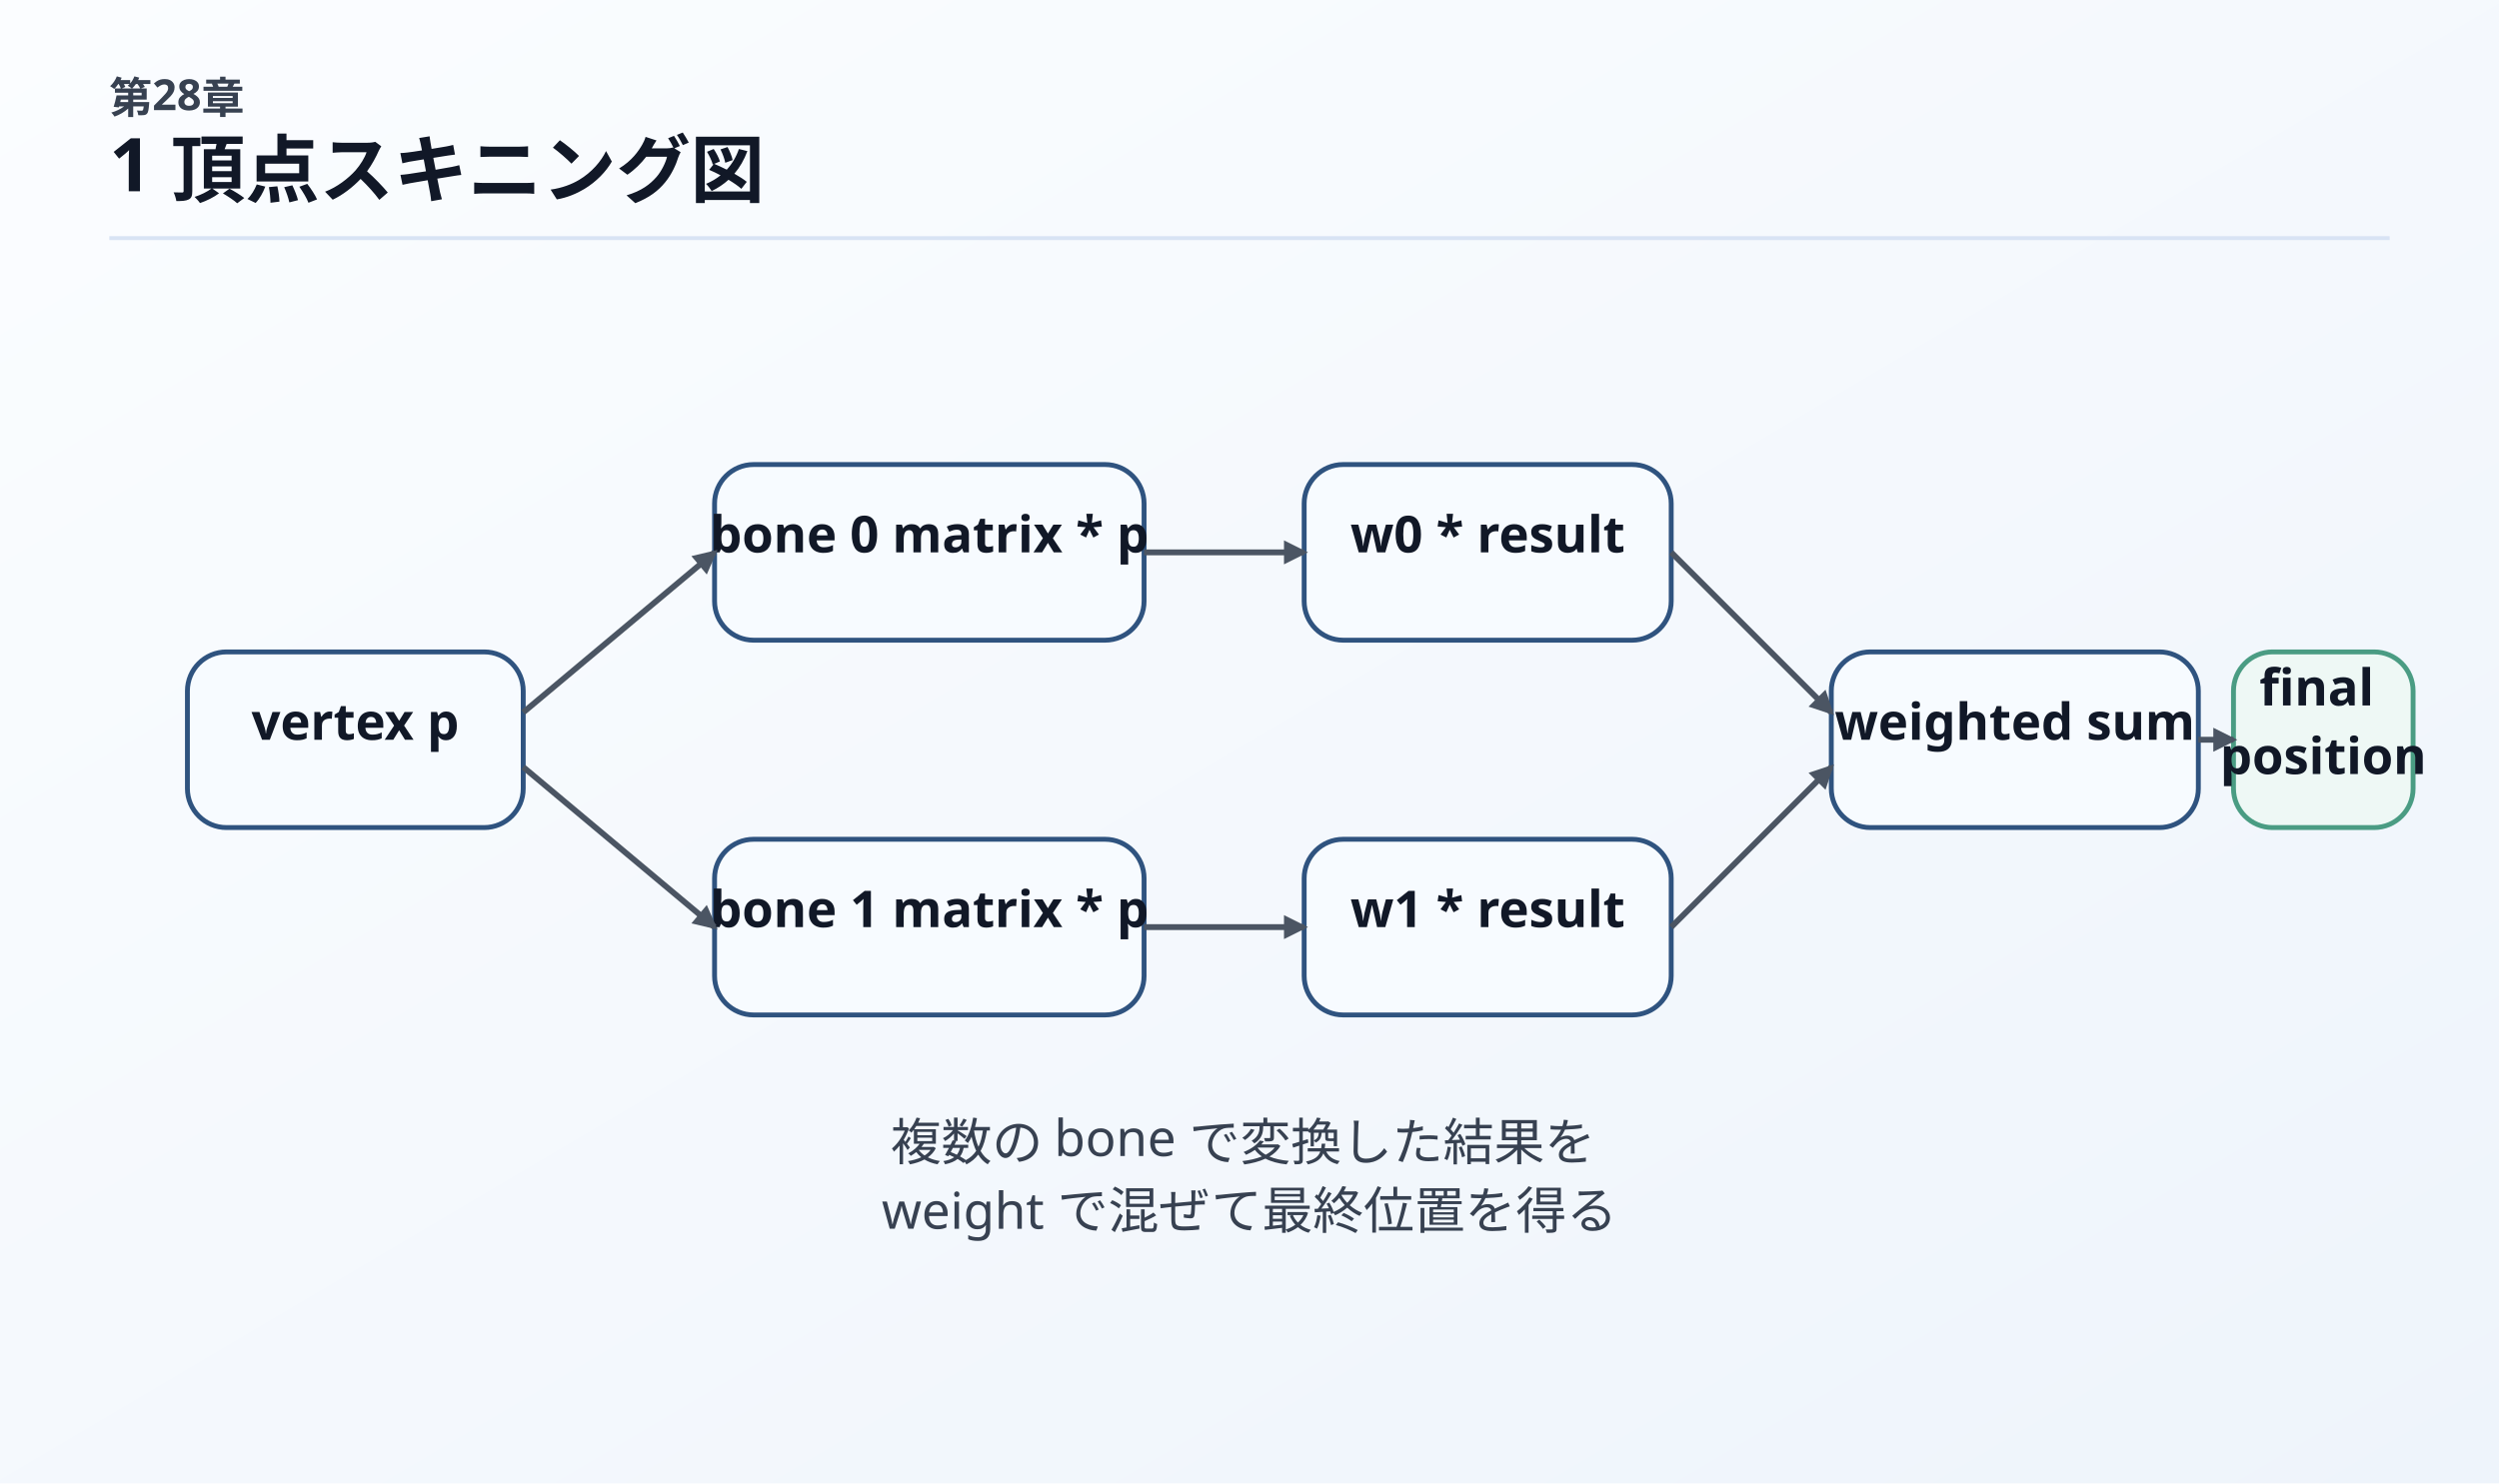
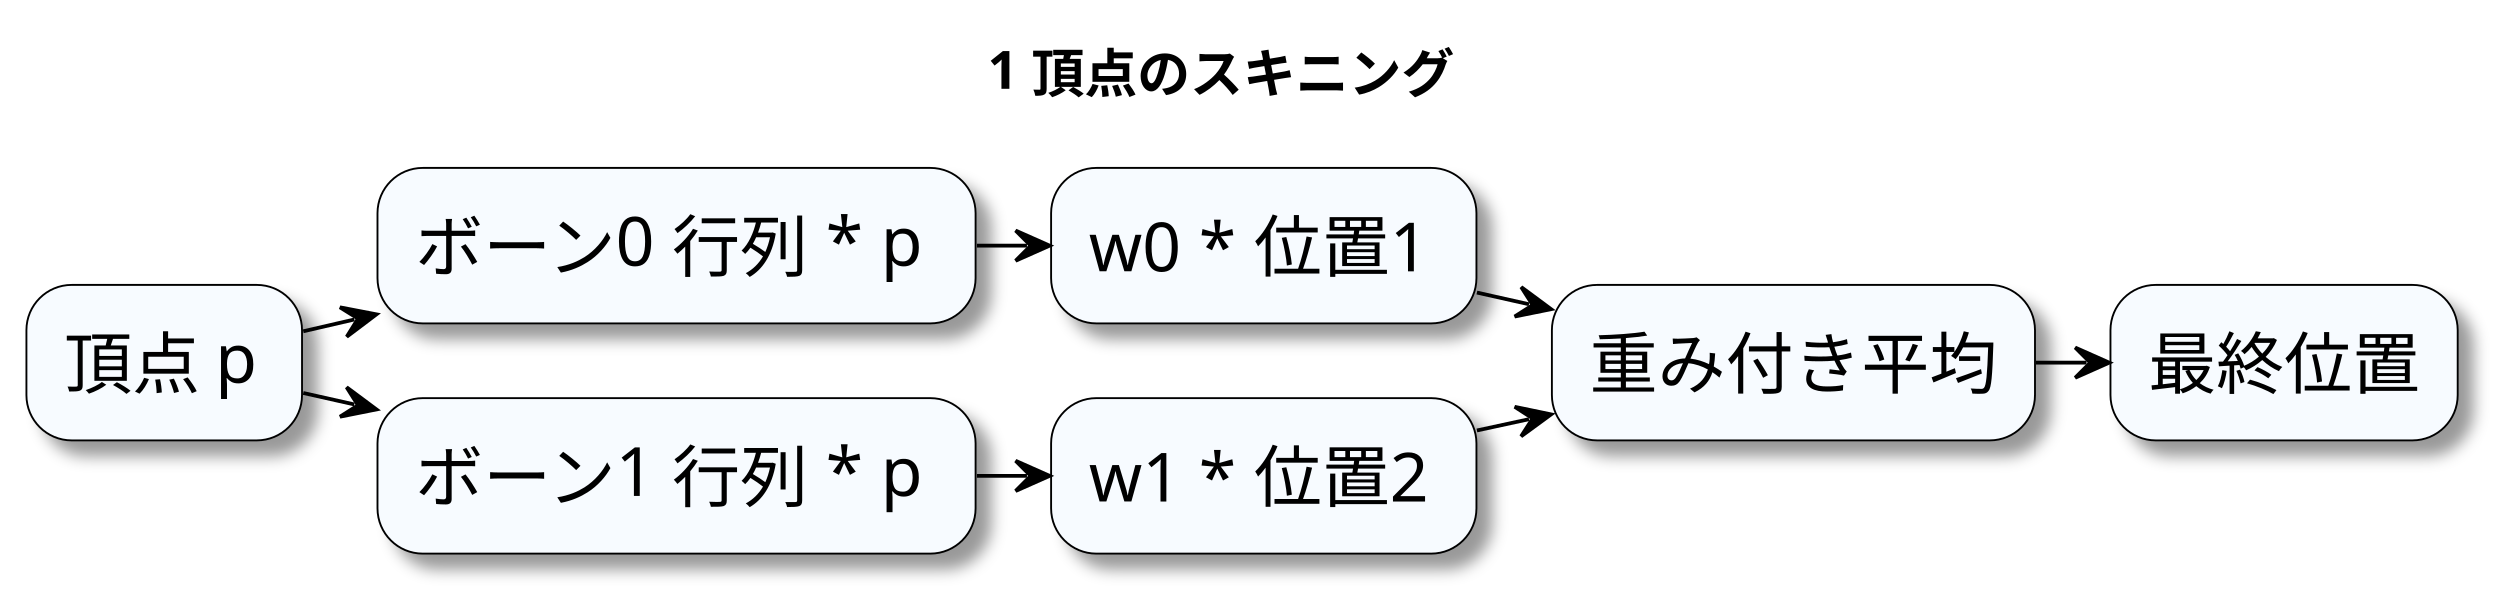
- <svg xmlns="http://www.w3.org/2000/svg" width="1280" height="760" viewBox="0 0 1280 760" role="img" aria-label="1 頂点スキニング図">
+ <svg xmlns="http://www.w3.org/2000/svg" contentStyleType="text/css" data-diagram-type="DESCRIPTION" height="246.875px" preserveAspectRatio="none" style="width:1035px;height:246px;background:#FFFFFF;" version="1.1" viewBox="0 0 1035 246" width="1035.938px" zoomAndPan="magnify">
  <defs>
-     <linearGradient id="bg" x1="0" y1="0" x2="1" y2="1">
-       <stop offset="0%" stop-color="#fbfdff" />
-       <stop offset="100%" stop-color="#eef4fb" />
-     </linearGradient>
-     <marker id="arrow" viewBox="0 0 10 10" refX="8.4" refY="5" markerWidth="4.1" markerHeight="4.1" orient="auto-start-reverse">
-       <path d="M 0 0 L 10 5 L 0 10 z" fill="context-stroke" />
-     </marker>
+     <filter height="300%" id="fqfkx5ublkvzl" width="300%" x="-1" y="-1">
+       <feGaussianBlur result="blurOut" stdDeviation="3.125" />
+       <feColorMatrix in="blurOut" result="blurOut2" type="matrix" values="0 0 0 0 0 0 0 0 0 0 0 0 0 0 0 0 0 0 .4 0" />
+       <feOffset dx="6.25" dy="6.25" in="blurOut2" result="blurOut3" />
+       <feBlend in="SourceGraphic" in2="blurOut3" mode="normal" />
+     </filter>
  </defs>
-   <rect width="1280" height="760" fill="url(#bg)" />
-   <text x="56" y="58" text-anchor="start" font-size="22" font-weight="700" fill="#374151" font-family="'Segoe UI', 'Hiragino Sans', 'Yu Gothic UI', sans-serif">
-     <tspan x="56" dy="0">第28章</tspan>
-   </text>
-   <text x="56" y="98" text-anchor="start" font-size="38" font-weight="700" fill="#111827" font-family="'Segoe UI', 'Hiragino Sans', 'Yu Gothic UI', sans-serif">
-     <tspan x="56" dy="0">1 頂点スキニング図</tspan>
-   </text>
-   <line x1="56" y1="122" x2="1224" y2="122" stroke="#d8e3f4" stroke-width="2" />
-   <rect x="96" y="334" width="172" height="90" rx="20" ry="20" fill="#f7fbff" stroke="#2f537f" stroke-width="2.5" />
-   <text x="182" y="379" text-anchor="middle" font-size="26" font-weight="600" fill="#111827" font-family="'Segoe UI', 'Hiragino Sans', 'Yu Gothic UI', sans-serif">
-     <tspan x="182" dy="0">vertex p</tspan>
-   </text>
-   <rect x="366" y="238" width="220" height="90" rx="20" ry="20" fill="#f7fbff" stroke="#2f537f" stroke-width="2.5" />
-   <text x="476" y="283" text-anchor="middle" font-size="26" font-weight="600" fill="#111827" font-family="'Segoe UI', 'Hiragino Sans', 'Yu Gothic UI', sans-serif">
-     <tspan x="476" dy="0">bone 0 matrix * p</tspan>
-   </text>
-   <rect x="366" y="430" width="220" height="90" rx="20" ry="20" fill="#f7fbff" stroke="#2f537f" stroke-width="2.5" />
-   <text x="476" y="475" text-anchor="middle" font-size="26" font-weight="600" fill="#111827" font-family="'Segoe UI', 'Hiragino Sans', 'Yu Gothic UI', sans-serif">
-     <tspan x="476" dy="0">bone 1 matrix * p</tspan>
-   </text>
-   <rect x="668" y="238" width="188" height="90" rx="20" ry="20" fill="#f7fbff" stroke="#2f537f" stroke-width="2.5" />
-   <text x="762" y="283" text-anchor="middle" font-size="26" font-weight="600" fill="#111827" font-family="'Segoe UI', 'Hiragino Sans', 'Yu Gothic UI', sans-serif">
-     <tspan x="762" dy="0">w0 * result</tspan>
-   </text>
-   <rect x="668" y="430" width="188" height="90" rx="20" ry="20" fill="#f7fbff" stroke="#2f537f" stroke-width="2.5" />
-   <text x="762" y="475" text-anchor="middle" font-size="26" font-weight="600" fill="#111827" font-family="'Segoe UI', 'Hiragino Sans', 'Yu Gothic UI', sans-serif">
-     <tspan x="762" dy="0">w1 * result</tspan>
-   </text>
-   <rect x="938" y="334" width="188" height="90" rx="20" ry="20" fill="#f7fbff" stroke="#2f537f" stroke-width="2.5" />
-   <text x="1032" y="379" text-anchor="middle" font-size="26" font-weight="600" fill="#111827" font-family="'Segoe UI', 'Hiragino Sans', 'Yu Gothic UI', sans-serif">
-     <tspan x="1032" dy="0">weighted sum</tspan>
-   </text>
-   <rect x="1144" y="334" width="92" height="90" rx="20" ry="20" fill="#eef8f5" stroke="#4a9c83" stroke-width="2.5" />
-   <text x="1190" y="379" text-anchor="middle" font-size="26" font-weight="600" fill="#111827" font-family="'Segoe UI', 'Hiragino Sans', 'Yu Gothic UI', sans-serif">
-     <tspan x="1190" dy="-0.675em">final</tspan>
-     <tspan x="1190" dy="1.35em">position</tspan>
-   </text>
-   <line x1="268" y1="365" x2="366" y2="283" stroke="#4b5563" stroke-width="3" marker-end="url(#arrow)" />
-   <line x1="268" y1="393" x2="366" y2="475" stroke="#4b5563" stroke-width="3" marker-end="url(#arrow)" />
-   <line x1="586" y1="283" x2="668" y2="283" stroke="#4b5563" stroke-width="3" marker-end="url(#arrow)" />
-   <line x1="586" y1="475" x2="668" y2="475" stroke="#4b5563" stroke-width="3" marker-end="url(#arrow)" />
-   <line x1="856" y1="283" x2="938" y2="365" stroke="#4b5563" stroke-width="3" marker-end="url(#arrow)" />
-   <line x1="856" y1="475" x2="938" y2="393" stroke="#4b5563" stroke-width="3" marker-end="url(#arrow)" />
-   <line x1="1126" y1="379" x2="1144" y2="379" stroke="#4b5563" stroke-width="3" marker-end="url(#arrow)" />
-   <text x="640" y="612" text-anchor="middle" font-size="26" font-weight="500" fill="#374151" font-family="'Segoe UI', 'Hiragino Sans', 'Yu Gothic UI', sans-serif">
-     <tspan x="640" dy="-0.675em">複数の bone で変換した結果を</tspan>
-     <tspan x="640" dy="1.35em">weight で混ぜて最終位置を得る</tspan>
-   </text>
+   <g>
+     <g class="title" data-source-line="1">
+       <text fill="#000000" font-family="Yu Gothic UI" font-size="21.875" font-weight="bold" lengthAdjust="spacing" textLength="196.64" x="408.86" y="36.774">1 頂点のスキニング</text>
+     </g>
+     <g class="entity" data-entity="Vertex" data-source-line="19" data-uid="ent0002" id="entity_Vertex">
+       <rect fill="#F7FBFF" filter="url(#fqfkx5ublkvzl)" height="64.374" rx="18.75" ry="18.75" style="stroke:#000000;stroke-width:0.781;" width="114.101" x="10.938" y="117.95" />
+       <text fill="#000000" font-family="Yu Gothic UI" font-size="28.125" lengthAdjust="spacing" textLength="82.851" x="26.562" y="160.767">頂点 p</text>
+     </g>
+     <g class="entity" data-entity="Bone0" data-source-line="20" data-uid="ent0003" id="entity_Bone0">
+       <rect fill="#F7FBFF" filter="url(#fqfkx5ublkvzl)" height="64.374" rx="18.75" ry="18.75" style="stroke:#000000;stroke-width:0.781;" width="247.612" x="156.281" y="69.513" />
+       <text fill="#000000" font-family="Yu Gothic UI" font-size="28.125" lengthAdjust="spacing" textLength="216.362" x="171.906" y="112.329">ボーン0 行列 * p</text>
+     </g>
+     <g class="entity" data-entity="Bone1" data-source-line="21" data-uid="ent0004" id="entity_Bone1">
+       <rect fill="#F7FBFF" filter="url(#fqfkx5ublkvzl)" height="64.374" rx="18.75" ry="18.75" style="stroke:#000000;stroke-width:0.781;" width="247.612" x="156.281" y="164.825" />
+       <text fill="#000000" font-family="Yu Gothic UI" font-size="28.125" lengthAdjust="spacing" textLength="216.362" x="171.906" y="207.642">ボーン1 行列 * p</text>
+     </g>
+     <g class="entity" data-entity="Weight0" data-source-line="22" data-uid="ent0005" id="entity_Weight0">
+       <rect fill="#F7FBFF" filter="url(#fqfkx5ublkvzl)" height="64.374" rx="18.75" ry="18.75" style="stroke:#000000;stroke-width:0.781;" width="176.091" x="435.156" y="69.513" />
+       <text fill="#000000" font-family="Yu Gothic UI" font-size="28.125" lengthAdjust="spacing" textLength="144.841" x="450.781" y="112.329">w0 * 位置1</text>
+     </g>
+     <g class="entity" data-entity="Weight1" data-source-line="23" data-uid="ent0006" id="entity_Weight1">
+       <rect fill="#F7FBFF" filter="url(#fqfkx5ublkvzl)" height="64.374" rx="18.75" ry="18.75" style="stroke:#000000;stroke-width:0.781;" width="176.091" x="435.156" y="164.825" />
+       <text fill="#000000" font-family="Yu Gothic UI" font-size="28.125" lengthAdjust="spacing" textLength="144.841" x="450.781" y="207.642">w1 * 位置2</text>
+     </g>
+     <g class="entity" data-entity="WeightedSum" data-source-line="24" data-uid="ent0007" id="entity_WeightedSum">
+       <rect fill="#F7FBFF" filter="url(#fqfkx5ublkvzl)" height="64.374" rx="18.75" ry="18.75" style="stroke:#000000;stroke-width:0.781;" width="200" x="642.484" y="117.95" />
+       <text fill="#000000" font-family="Yu Gothic UI" font-size="28.125" lengthAdjust="spacing" textLength="168.75" x="658.109" y="160.767">重み付き平均</text>
+     </g>
+     <g class="entity" data-entity="FinalPosition" data-source-line="25" data-uid="ent0008" id="entity_FinalPosition">
+       <rect fill="#F7FBFF" filter="url(#fqfkx5ublkvzl)" height="64.374" rx="18.75" ry="18.75" style="stroke:#000000;stroke-width:0.781;" width="143.75" x="873.734" y="117.95" />
+       <text fill="#000000" font-family="Yu Gothic UI" font-size="28.125" lengthAdjust="spacing" textLength="112.5" x="889.359" y="160.767">最終位置</text>
+     </g>
+     <g class="link" data-entity-1="Vertex" data-entity-2="Bone0" data-source-line="27" data-uid="lnk9" id="link_Vertex_Bone0">
+       <path d="M125.547,137.154 C135.109,134.95 136.212,134.695 146.712,132.258" fill="none" id="Vertex-to-Bone0" style="stroke:#000000;stroke-width:1.562;" />
+       <polygon fill="#000000" points="155.844,130.138,140.732,127.23,148.234,131.905,143.559,139.406,155.844,130.138" style="stroke:#000000;stroke-width:1.562;" />
+     </g>
+     <g class="link" data-entity-1="Vertex" data-entity-2="Bone1" data-source-line="28" data-uid="lnk10" id="link_Vertex_Bone1">
+       <path d="M125.547,162.7 C135.109,164.841 136.197,165.083 146.697,167.442" fill="none" id="Vertex-to-Bone1" style="stroke:#000000;stroke-width:1.562;" />
+       <polygon fill="#000000" points="155.844,169.497,143.494,160.316,148.221,167.785,140.753,172.512,155.844,169.497" style="stroke:#000000;stroke-width:1.562;" />
+     </g>
+     <g class="link" data-entity-1="Bone0" data-entity-2="Weight0" data-source-line="29" data-uid="lnk11" id="link_Bone0_Weight0">
+       <path d="M404.453,101.7 C414.609,101.7 415.344,101.7 425.156,101.7" fill="none" id="Bone0-to-Weight0" style="stroke:#000000;stroke-width:1.562;" />
+       <polygon fill="#000000" points="434.531,101.7,420.469,95.45,426.719,101.7,420.469,107.95,434.531,101.7" style="stroke:#000000;stroke-width:1.562;" />
+     </g>
+     <g class="link" data-entity-1="Bone1" data-entity-2="Weight1" data-source-line="30" data-uid="lnk12" id="link_Bone1_Weight1">
+       <path d="M404.453,197.013 C414.609,197.013 415.344,197.013 425.156,197.013" fill="none" id="Bone1-to-Weight1" style="stroke:#000000;stroke-width:1.562;" />
+       <polygon fill="#000000" points="434.531,197.013,420.469,190.763,426.719,197.013,420.469,203.263,434.531,197.013" style="stroke:#000000;stroke-width:1.562;" />
+     </g>
+     <g class="link" data-entity-1="Weight0" data-entity-2="WeightedSum" data-source-line="31" data-uid="lnk13" id="link_Weight0_WeightedSum">
+       <path d="M611.438,121.122 C621.547,123.388 622.755,123.679 633.005,125.961" fill="none" id="Weight0-to-WeightedSum" style="stroke:#000000;stroke-width:1.562;" />
+       <polygon fill="#000000" points="642.156,127.997,629.787,118.842,634.53,126.3,627.072,131.043,642.156,127.997" style="stroke:#000000;stroke-width:1.562;" />
+     </g>
+     <g class="link" data-entity-1="Weight1" data-entity-2="WeightedSum" data-source-line="32" data-uid="lnk14" id="link_Weight1_WeightedSum">
+       <path d="M611.438,178.216 C621.547,176.029 622.744,175.762 632.994,173.543" fill="none" id="Weight1-to-WeightedSum" style="stroke:#000000;stroke-width:1.562;" />
+       <polygon fill="#000000" points="642.156,171.56,627.09,168.426,634.521,173.213,629.734,180.643,642.156,171.56" style="stroke:#000000;stroke-width:1.562;" />
+     </g>
+     <g class="link" data-entity-1="WeightedSum" data-entity-2="FinalPosition" data-source-line="33" data-uid="lnk15" id="link_WeightedSum_FinalPosition">
+       <path d="M842.875,150.138 C853.109,150.138 854,150.138 863.828,150.138" fill="none" id="WeightedSum-to-FinalPosition" style="stroke:#000000;stroke-width:1.562;" />
+       <polygon fill="#000000" points="873.203,150.138,859.141,143.888,865.391,150.138,859.141,156.388,873.203,150.138" style="stroke:#000000;stroke-width:1.562;" />
+     </g>
+   </g>
</svg>
